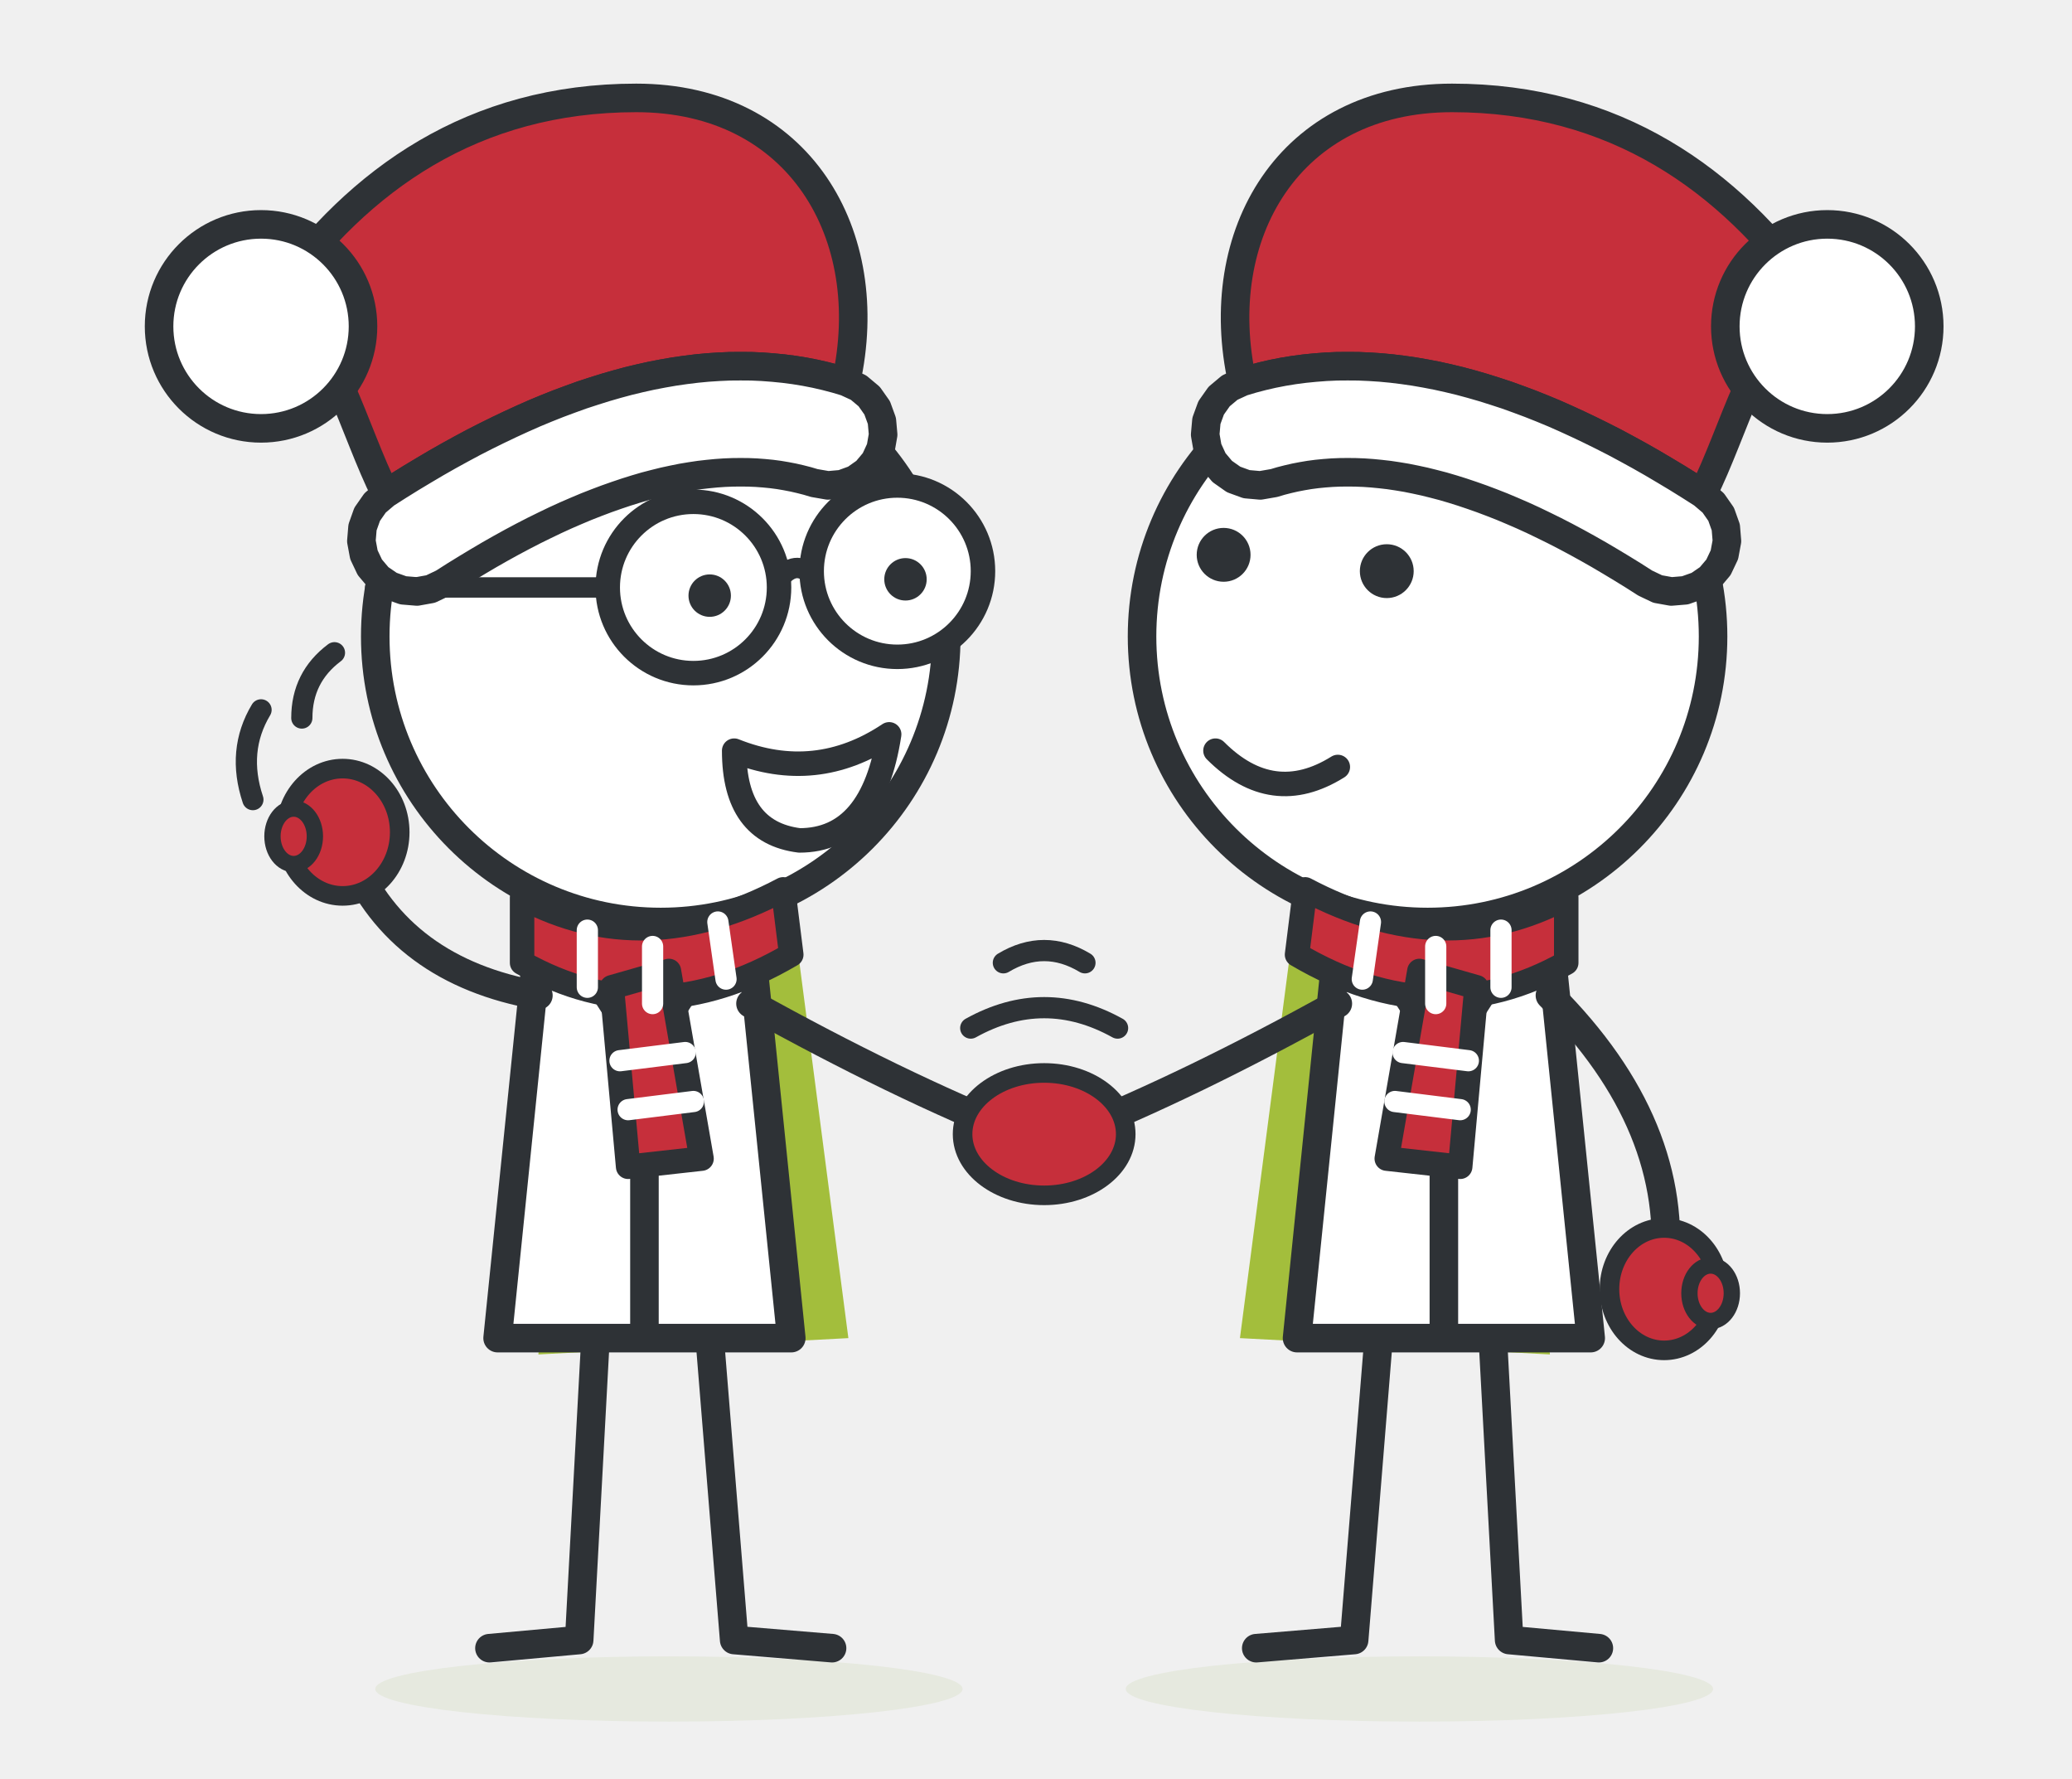
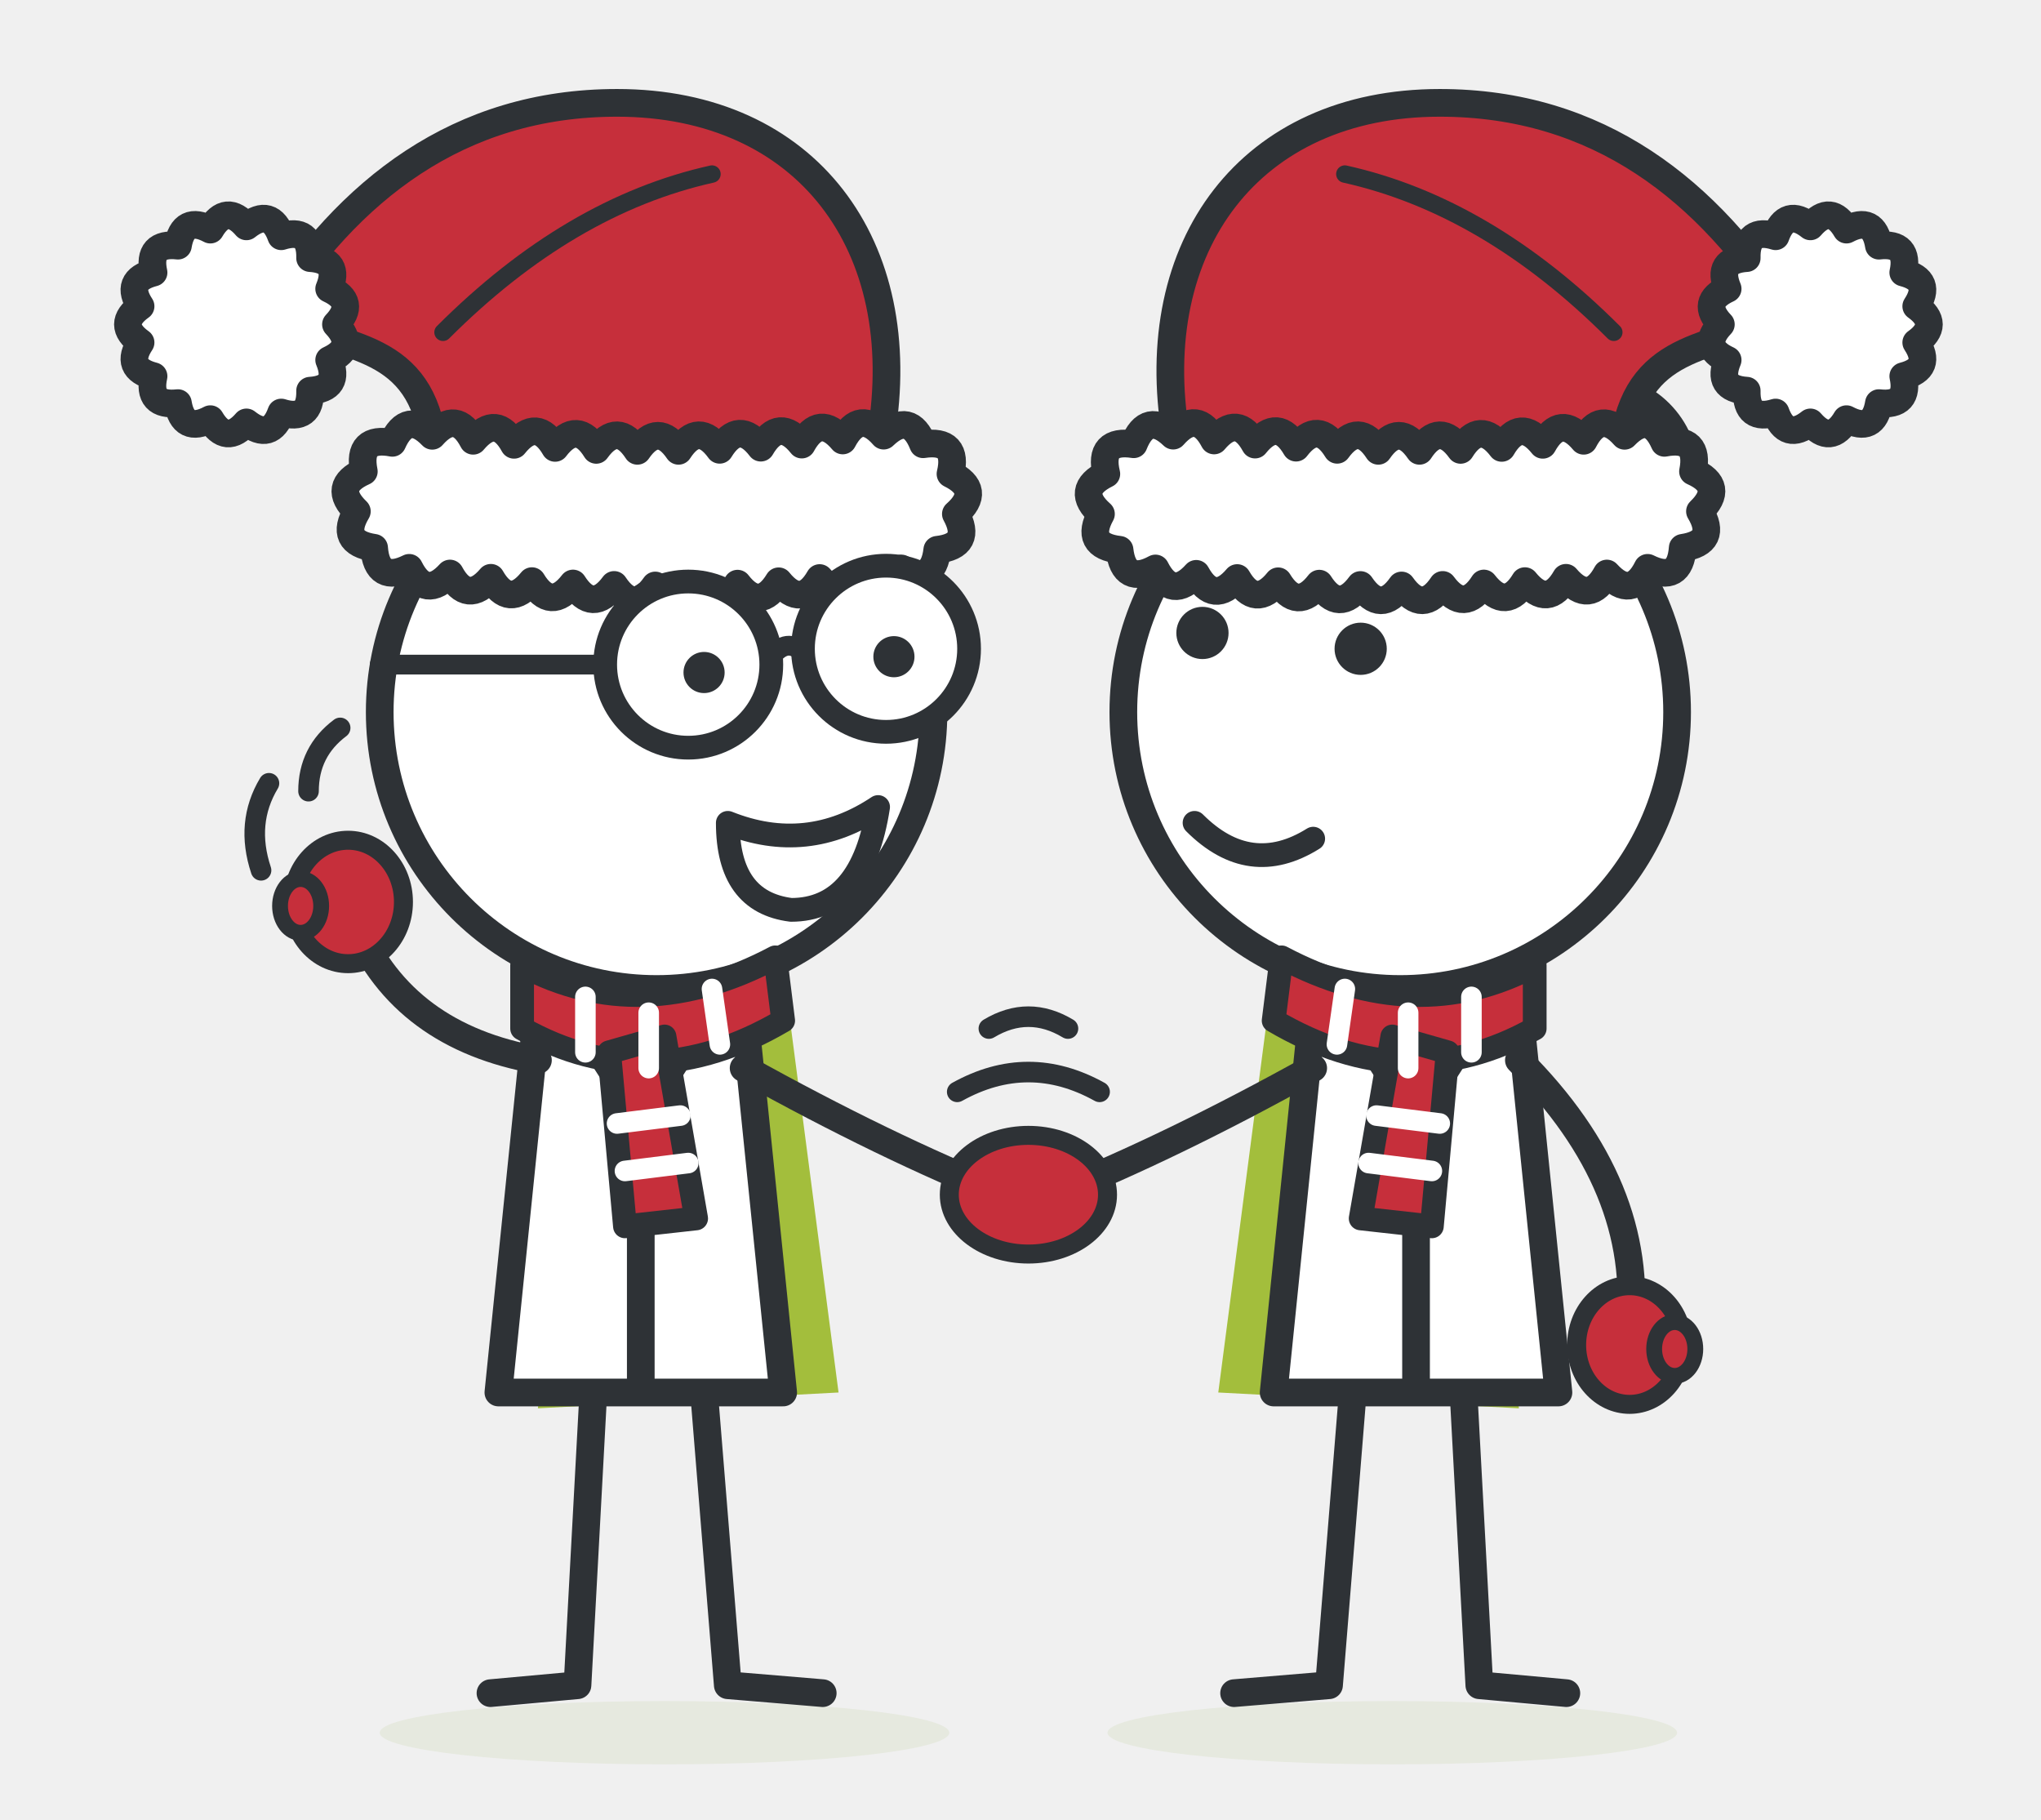
- <svg xmlns="http://www.w3.org/2000/svg" aria-hidden="true" focusable="false" viewBox="14 -6 254 218" fill="none" stroke="#2E3236" stroke-width="3.5" stroke-linecap="round" stroke-linejoin="round">
+ <svg xmlns="http://www.w3.org/2000/svg" aria-hidden="true" focusable="false" viewBox="12 -18 258 230" fill="none" stroke="#2E3236" stroke-width="3.5" stroke-linecap="round" stroke-linejoin="round">
  <ellipse cx="96" cy="201" rx="36" ry="4" fill="#E6E9DF" stroke="none" />
  <path d="M84 114 L112 112 L118 158 L80 160 Z" fill="#A3BE3C" stroke="none" />
  <path d="M87 158 L85 195 L74 196" />
  <path d="M101 158 L104 195 L116 196" />
  <path d="M80 109 L75 158 L111 158 L106 109" fill="#FFFFFF" />
  <path d="M84 109 L93 123 L102 109" />
  <path d="M93 123 L93 157" />
  <circle cx="95" cy="72" r="35" fill="#FFFFFF" />
  <path d="M78 104 Q93 112 110 103 L111 111 Q94 121 78 112 Z" fill="#C62F3B" stroke-width="3" />
  <path d="M96 113 L100 136 L91 137 L89 115 Z" fill="#C62F3B" stroke-width="3" />
  <path d="M86 108 L86 115 M94 110 L94 117 M102 107 L103 114 M90 124 L98 123 M91 130 L99 129" stroke="#FFFFFF" stroke-width="2.6" />
-   <path d="M117.71 40.80 C121.71 22.80 112.00 6.00 92.00 6.00 C72.00 6.00 58.00 16.00 48.00 30.00 C55.00 36.00 57.27 46.54 61.27 54.54 L62.84 53.54 L64.40 52.57 L65.95 51.64 L67.49 50.73 L69.02 49.86 L70.55 49.02 L72.06 48.21 L73.57 47.44 L75.07 46.70 L76.56 45.99 L78.04 45.31 L79.51 44.66 L80.98 44.05 L82.44 43.47 L83.89 42.93 L85.33 42.41 L86.77 41.94 L88.20 41.49 L89.62 41.08 L91.03 40.70 L92.44 40.36 L93.84 40.05 L95.24 39.78 L96.62 39.54 L98.00 39.34 L99.38 39.17 L100.74 39.04 L102.10 38.95 L103.45 38.89 L104.79 38.88 L106.13 38.89 L107.45 38.95 L108.77 39.05 L110.08 39.18 L111.38 39.35 L112.67 39.56 L113.95 39.81 L115.21 40.10 L116.47 40.43 L117.71 40.80Z" fill="#C62F3B" />
-   <path d="M61.27 54.54 L62.84 53.54 L64.40 52.57 L65.95 51.64 L67.49 50.73 L69.02 49.86 L70.55 49.02 L72.06 48.21 L73.57 47.44 L75.07 46.70 L76.56 45.99 L78.04 45.31 L79.51 44.66 L80.98 44.05 L82.44 43.47 L83.89 42.93 L85.33 42.41 L86.77 41.94 L88.20 41.49 L89.62 41.08 L91.03 40.70 L92.44 40.36 L93.84 40.05 L95.24 39.78 L96.62 39.54 L98.00 39.34 L99.38 39.17 L100.74 39.04 L102.10 38.95 L103.45 38.89 L104.79 38.88 L106.13 38.89 L107.45 38.95 L108.77 39.05 L110.08 39.18 L111.38 39.35 L112.67 39.56 L113.95 39.81 L115.21 40.10 L116.47 40.43 L117.71 40.80 L119.25 41.51 L120.55 42.60 L121.53 43.99 L122.11 45.58 L122.26 47.27 L121.97 48.94 L121.26 50.48 L120.17 51.78 L118.78 52.76 L117.19 53.34 L115.50 53.49 L113.82 53.20 L112.98 52.95 L112.12 52.73 L111.25 52.53 L110.37 52.36 L109.48 52.21 L108.57 52.09 L107.65 52.00 L106.71 51.93 L105.76 51.89 L104.79 51.88 L103.81 51.89 L102.81 51.93 L101.80 52.00 L100.77 52.10 L99.73 52.22 L98.66 52.38 L97.58 52.56 L96.49 52.78 L95.38 53.02 L94.25 53.30 L93.10 53.60 L91.94 53.94 L90.76 54.31 L89.57 54.71 L88.35 55.14 L87.13 55.60 L85.88 56.09 L84.62 56.62 L83.35 57.17 L82.06 57.76 L80.75 58.39 L79.43 59.04 L78.09 59.73 L76.74 60.45 L75.38 61.20 L73.99 61.99 L72.60 62.81 L71.19 63.66 L69.76 64.54 L68.32 65.46 L66.79 66.19 L65.12 66.49 L63.43 66.35 L61.83 65.78 L60.43 64.82 L59.34 63.53 L58.61 61.99 L58.30 60.32 L58.44 58.63 L59.01 57.03 L59.98 55.64Z" fill="#FFFFFF" />
-   <circle cx="46" cy="34" r="12.5" fill="#FFFFFF" />
+   <path d="M123.36 37.08 C127.36 13.08 114.00 -5.00 90.00 -5.00 C70.00 -5.00 56.00 6.00 46.00 22.00 C55.00 26.00 64.64 25.08 66.64 37.08 L68.06 37.26 L69.48 37.44 L70.90 37.61 L72.32 37.77 L73.73 37.92 L75.15 38.06 L76.57 38.19 L77.99 38.31 L79.41 38.42 L80.82 38.52 L82.24 38.61 L83.66 38.69 L85.08 38.76 L86.50 38.83 L87.91 38.88 L89.33 38.92 L90.75 38.96 L92.17 38.98 L93.58 39.00 L95.00 39.00 L96.42 39.00 L97.83 38.98 L99.25 38.96 L100.67 38.92 L102.09 38.88 L103.50 38.83 L104.92 38.76 L106.34 38.69 L107.76 38.61 L109.18 38.52 L110.59 38.42 L112.01 38.31 L113.43 38.19 L114.85 38.06 L116.27 37.92 L117.68 37.77 L119.10 37.61 L120.52 37.44 L121.94 37.26 L123.36 37.08 Z" fill="#C62F3B" />
+   <path d="M102 4 Q84 8 68 24" stroke="#2E3236" stroke-width="2.2" fill="none" />
+   <path d="M66.64 37.08 Q69.69 33.62 71.81 37.71 Q74.77 34.19 76.98 38.22 Q79.86 34.62 82.17 38.61 Q84.95 34.94 87.37 38.86 Q90.06 35.12 92.57 38.98 Q95.17 35.18 97.77 38.98 Q100.27 35.12 102.97 38.85 Q105.38 34.92 108.17 38.58 Q110.48 34.60 113.35 38.19 Q115.56 34.15 118.53 37.67 Q120.67 33.60 123.70 37.06 Q127.00 33.89 128.69 38.15 Q133.22 37.45 132.15 41.90 Q136.26 43.93 132.83 46.96 Q135.03 50.98 130.48 51.49 Q129.96 56.04 125.94 53.85 Q123.86 57.96 120.79 54.53 Q118.59 58.57 115.61 55.06 Q113.32 59.05 110.43 55.47 Q108.04 59.41 105.23 55.77 Q102.76 59.65 100.03 55.94 Q97.47 59.77 94.83 56.00 Q92.18 59.77 89.63 55.93 Q86.90 59.64 84.43 55.75 Q81.61 59.39 79.24 55.45 Q76.34 59.03 74.05 55.03 Q71.07 58.54 68.88 54.49 Q65.78 57.90 63.73 53.77 Q59.63 55.81 59.29 51.24 Q54.76 50.56 57.11 46.63 Q53.81 43.46 57.99 41.59 Q57.10 37.10 61.60 37.97 Q63.46 33.78 66.64 37.08Z" fill="#FFFFFF" />
+   <path d="M54.47 23.00 Q57.19 25.85 53.61 27.50 Q55.12 31.13 51.20 31.38 Q51.30 35.32 47.55 34.14 Q46.23 37.84 43.15 35.39 Q40.58 38.38 38.59 34.98 Q35.12 36.83 34.49 32.95 Q30.58 33.40 31.41 29.55 Q27.61 28.57 29.77 25.29 Q26.57 23.00 29.77 20.71 Q27.61 17.43 31.41 16.45 Q30.58 12.60 34.49 13.05 Q35.12 9.17 38.59 11.02 Q40.58 7.62 43.15 10.61 Q46.23 8.16 47.55 11.86 Q51.30 10.68 51.20 14.62 Q55.12 14.87 53.61 18.50 Q57.19 20.15 54.47 23.00Z" fill="#FFFFFF" />
  <path d="M60 66 L88 66" stroke-width="2.5" />
  <circle cx="99" cy="66" r="10.5" fill="#FFFFFF" stroke-width="3" />
  <circle cx="124" cy="64" r="10.5" fill="#FFFFFF" stroke-width="3" />
  <path d="M109.5 65 Q111.5 62.5 113.5 64.5" stroke-width="2.5" />
  <circle cx="101" cy="67" r="2.6" fill="#2E3236" stroke="none" />
  <circle cx="125" cy="65" r="2.6" fill="#2E3236" stroke="none" />
  <path d="M104 86 Q114 90 123 84 Q121 97 112 97 Q104 96 104 86 Z" fill="#FFFFFF" stroke-width="3" />
  <g class="bras-poignee">
    <path d="M106 117 Q124 127 139 133" />
  </g>
  <g class="bras-salut">
    <path d="M80 116 Q63 113 57 99" />
    <ellipse cx="56" cy="96" rx="7" ry="7.8" fill="#C62F3B" stroke="#2E3236" stroke-width="2.4" />
    <ellipse cx="50" cy="96.5" rx="2.6" ry="3.4" fill="#C62F3B" stroke="#2E3236" stroke-width="2" />
    <path d="M45 92 Q43 86 46 81" stroke-width="2.6" />
    <path d="M51 82 Q51 77 55 74" stroke-width="2.6" />
  </g>
  <g transform="translate(284 0) scale(-1 1)">
    <ellipse cx="96" cy="201" rx="36" ry="4" fill="#E6E9DF" stroke="none" />
    <path d="M84 114 L112 112 L118 158 L80 160 Z" fill="#A3BE3C" stroke="none" />
    <path d="M87 158 L85 195 L74 196" />
    <path d="M101 158 L104 195 L116 196" />
    <path d="M80 109 L75 158 L111 158 L106 109" fill="#FFFFFF" />
    <path d="M84 109 L93 123 L102 109" />
    <path d="M93 123 L93 157" />
    <circle cx="70" cy="42" r="11" fill="#FFFFFF" />
    <circle cx="95" cy="72" r="35" fill="#FFFFFF" />
    <path d="M78 104 Q93 112 110 103 L111 111 Q94 121 78 112 Z" fill="#C62F3B" stroke-width="3" />
    <path d="M96 113 L100 136 L91 137 L89 115 Z" fill="#C62F3B" stroke-width="3" />
    <path d="M86 108 L86 115 M94 110 L94 117 M102 107 L103 114 M90 124 L98 123 M91 130 L99 129" stroke="#FFFFFF" stroke-width="2.6" />
-     <path d="M117.71 40.80 C121.71 22.80 112.00 6.00 92.00 6.00 C72.00 6.00 58.00 16.00 48.00 30.00 C55.00 36.00 57.27 46.54 61.27 54.54 L62.84 53.54 L64.40 52.57 L65.95 51.64 L67.49 50.73 L69.02 49.86 L70.55 49.02 L72.06 48.21 L73.57 47.44 L75.07 46.70 L76.56 45.99 L78.04 45.31 L79.51 44.66 L80.98 44.05 L82.44 43.47 L83.89 42.93 L85.33 42.41 L86.77 41.94 L88.20 41.49 L89.62 41.08 L91.03 40.70 L92.44 40.36 L93.84 40.05 L95.24 39.78 L96.62 39.54 L98.00 39.34 L99.38 39.17 L100.74 39.04 L102.10 38.95 L103.45 38.89 L104.79 38.88 L106.13 38.89 L107.45 38.95 L108.77 39.05 L110.08 39.18 L111.38 39.35 L112.67 39.56 L113.95 39.81 L115.21 40.10 L116.47 40.43 L117.71 40.80Z" fill="#C62F3B" />
-     <path d="M61.27 54.54 L62.84 53.54 L64.40 52.57 L65.95 51.64 L67.49 50.73 L69.02 49.86 L70.55 49.02 L72.06 48.21 L73.57 47.44 L75.07 46.70 L76.56 45.99 L78.04 45.31 L79.51 44.66 L80.98 44.05 L82.44 43.47 L83.89 42.93 L85.33 42.41 L86.77 41.94 L88.20 41.49 L89.62 41.08 L91.03 40.70 L92.44 40.36 L93.84 40.05 L95.24 39.78 L96.62 39.54 L98.00 39.34 L99.38 39.17 L100.74 39.04 L102.10 38.95 L103.45 38.89 L104.79 38.88 L106.13 38.89 L107.45 38.95 L108.77 39.05 L110.08 39.18 L111.38 39.35 L112.67 39.56 L113.95 39.81 L115.21 40.10 L116.47 40.43 L117.71 40.80 L119.25 41.51 L120.55 42.60 L121.53 43.99 L122.11 45.58 L122.26 47.27 L121.97 48.94 L121.26 50.48 L120.17 51.78 L118.78 52.76 L117.19 53.34 L115.50 53.49 L113.82 53.20 L112.98 52.95 L112.12 52.73 L111.25 52.53 L110.37 52.36 L109.48 52.21 L108.57 52.09 L107.65 52.00 L106.71 51.93 L105.76 51.89 L104.79 51.88 L103.81 51.89 L102.81 51.93 L101.80 52.00 L100.77 52.10 L99.73 52.22 L98.66 52.38 L97.58 52.56 L96.49 52.78 L95.38 53.02 L94.25 53.30 L93.10 53.60 L91.94 53.94 L90.76 54.31 L89.57 54.71 L88.35 55.14 L87.13 55.60 L85.88 56.09 L84.62 56.62 L83.35 57.17 L82.06 57.76 L80.75 58.39 L79.43 59.04 L78.09 59.73 L76.74 60.45 L75.38 61.20 L73.99 61.99 L72.60 62.81 L71.19 63.66 L69.76 64.54 L68.32 65.46 L66.79 66.19 L65.12 66.49 L63.43 66.35 L61.83 65.78 L60.43 64.82 L59.34 63.53 L58.61 61.99 L58.30 60.32 L58.44 58.63 L59.01 57.03 L59.98 55.64Z" fill="#FFFFFF" />
-     <circle cx="46" cy="34" r="12.5" fill="#FFFFFF" />
+     <path d="M123.36 37.08 C127.36 13.08 114.00 -5.00 90.00 -5.00 C70.00 -5.00 56.00 6.00 46.00 22.00 C55.00 26.00 64.64 25.08 66.64 37.08 L68.06 37.26 L69.48 37.44 L70.90 37.61 L72.32 37.77 L73.73 37.92 L75.15 38.06 L76.57 38.19 L77.99 38.31 L79.41 38.42 L80.82 38.52 L82.24 38.61 L83.66 38.69 L85.08 38.76 L86.50 38.83 L87.91 38.88 L89.33 38.92 L90.75 38.96 L92.17 38.98 L93.58 39.00 L95.00 39.00 L96.42 39.00 L97.83 38.98 L99.25 38.96 L100.67 38.92 L102.09 38.88 L103.50 38.83 L104.92 38.76 L106.34 38.69 L107.76 38.61 L109.18 38.52 L110.59 38.42 L112.01 38.31 L113.43 38.19 L114.85 38.06 L116.27 37.92 L117.68 37.77 L119.10 37.61 L120.52 37.44 L121.94 37.26 L123.36 37.08 Z" fill="#C62F3B" />
+     <path d="M102 4 Q84 8 68 24" stroke="#2E3236" stroke-width="2.2" fill="none" />
+     <path d="M66.64 37.08 Q69.69 33.62 71.81 37.71 Q74.77 34.19 76.98 38.22 Q79.86 34.62 82.17 38.61 Q84.95 34.94 87.37 38.86 Q90.06 35.12 92.57 38.98 Q95.17 35.18 97.77 38.98 Q100.27 35.12 102.97 38.85 Q105.38 34.92 108.17 38.58 Q110.48 34.60 113.35 38.19 Q115.56 34.15 118.53 37.67 Q120.67 33.60 123.70 37.06 Q127.00 33.89 128.69 38.15 Q133.22 37.45 132.15 41.90 Q136.26 43.93 132.83 46.96 Q135.03 50.98 130.48 51.49 Q129.96 56.04 125.94 53.85 Q123.86 57.96 120.79 54.53 Q118.59 58.57 115.61 55.06 Q113.32 59.05 110.43 55.47 Q108.04 59.41 105.23 55.77 Q102.76 59.65 100.03 55.94 Q97.47 59.77 94.83 56.00 Q92.18 59.77 89.63 55.93 Q86.90 59.64 84.43 55.75 Q81.61 59.39 79.24 55.45 Q76.34 59.03 74.05 55.03 Q71.07 58.54 68.88 54.49 Q65.78 57.90 63.73 53.77 Q59.63 55.81 59.29 51.24 Q54.76 50.56 57.11 46.63 Q53.81 43.46 57.99 41.59 Q57.10 37.10 61.60 37.97 Q63.46 33.78 66.64 37.08Z" fill="#FFFFFF" />
+     <path d="M54.47 23.00 Q57.19 25.85 53.61 27.50 Q55.12 31.13 51.20 31.38 Q51.30 35.32 47.55 34.14 Q46.23 37.84 43.15 35.39 Q40.58 38.38 38.59 34.98 Q35.12 36.83 34.49 32.95 Q30.58 33.40 31.41 29.55 Q27.61 28.57 29.77 25.29 Q26.57 23.00 29.77 20.71 Q27.61 17.43 31.41 16.45 Q30.58 12.60 34.49 13.05 Q35.12 9.17 38.59 11.02 Q40.58 7.62 43.15 10.61 Q46.23 8.16 47.55 11.86 Q51.30 10.68 51.20 14.62 Q55.12 14.87 53.61 18.50 Q57.19 20.15 54.47 23.00Z" fill="#FFFFFF" />
    <circle cx="100" cy="64" r="3.3" fill="#2E3236" stroke="none" />
    <circle cx="120" cy="62" r="3.3" fill="#2E3236" stroke="none" />
    <path d="M106 88 Q114 93 121 86" stroke-width="3" />
    <g class="bras-poignee">
      <path d="M106 117 Q124 127 139 133" />
    </g>
    <path d="M80 116 Q64 132 66 150" />
    <ellipse cx="66" cy="152" rx="6.7" ry="7.5" fill="#C62F3B" stroke="#2E3236" stroke-width="2.4" />
    <ellipse cx="60.3" cy="152.5" rx="2.6" ry="3.4" fill="#C62F3B" stroke="#2E3236" stroke-width="2" />
  </g>
  <g class="poignee">
    <ellipse cx="142" cy="133" rx="10" ry="7.5" fill="#C62F3B" stroke="#2E3236" stroke-width="2.4" />
    <path d="M133 120 Q142 115 151 120" stroke-width="2.6" />
    <path d="M137 112 Q142 109 147 112" stroke-width="2.6" />
  </g>
</svg>
